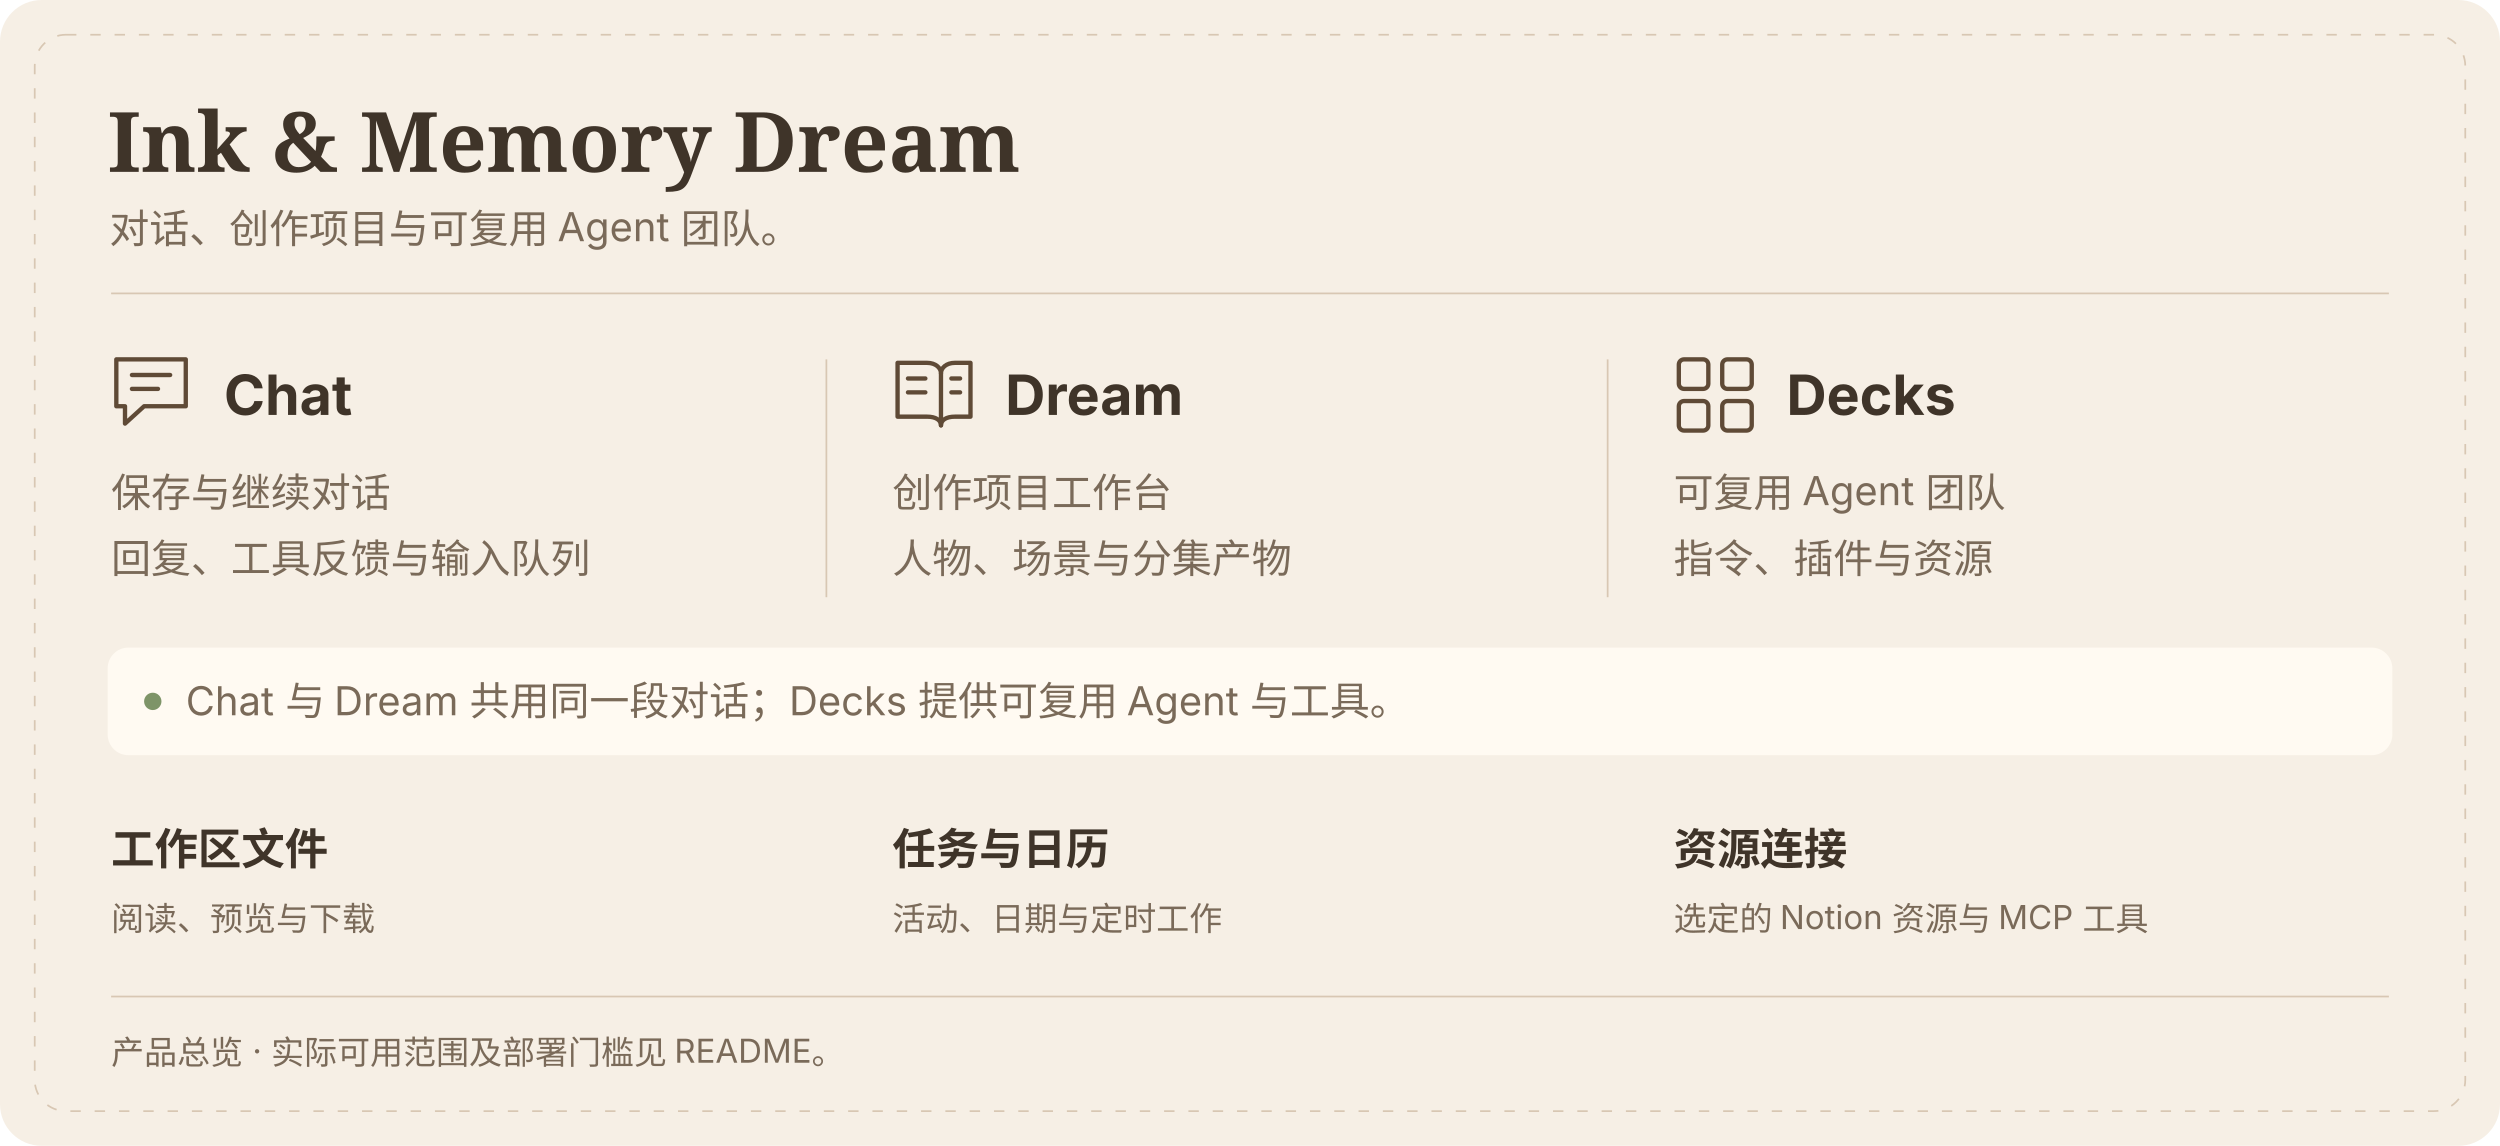
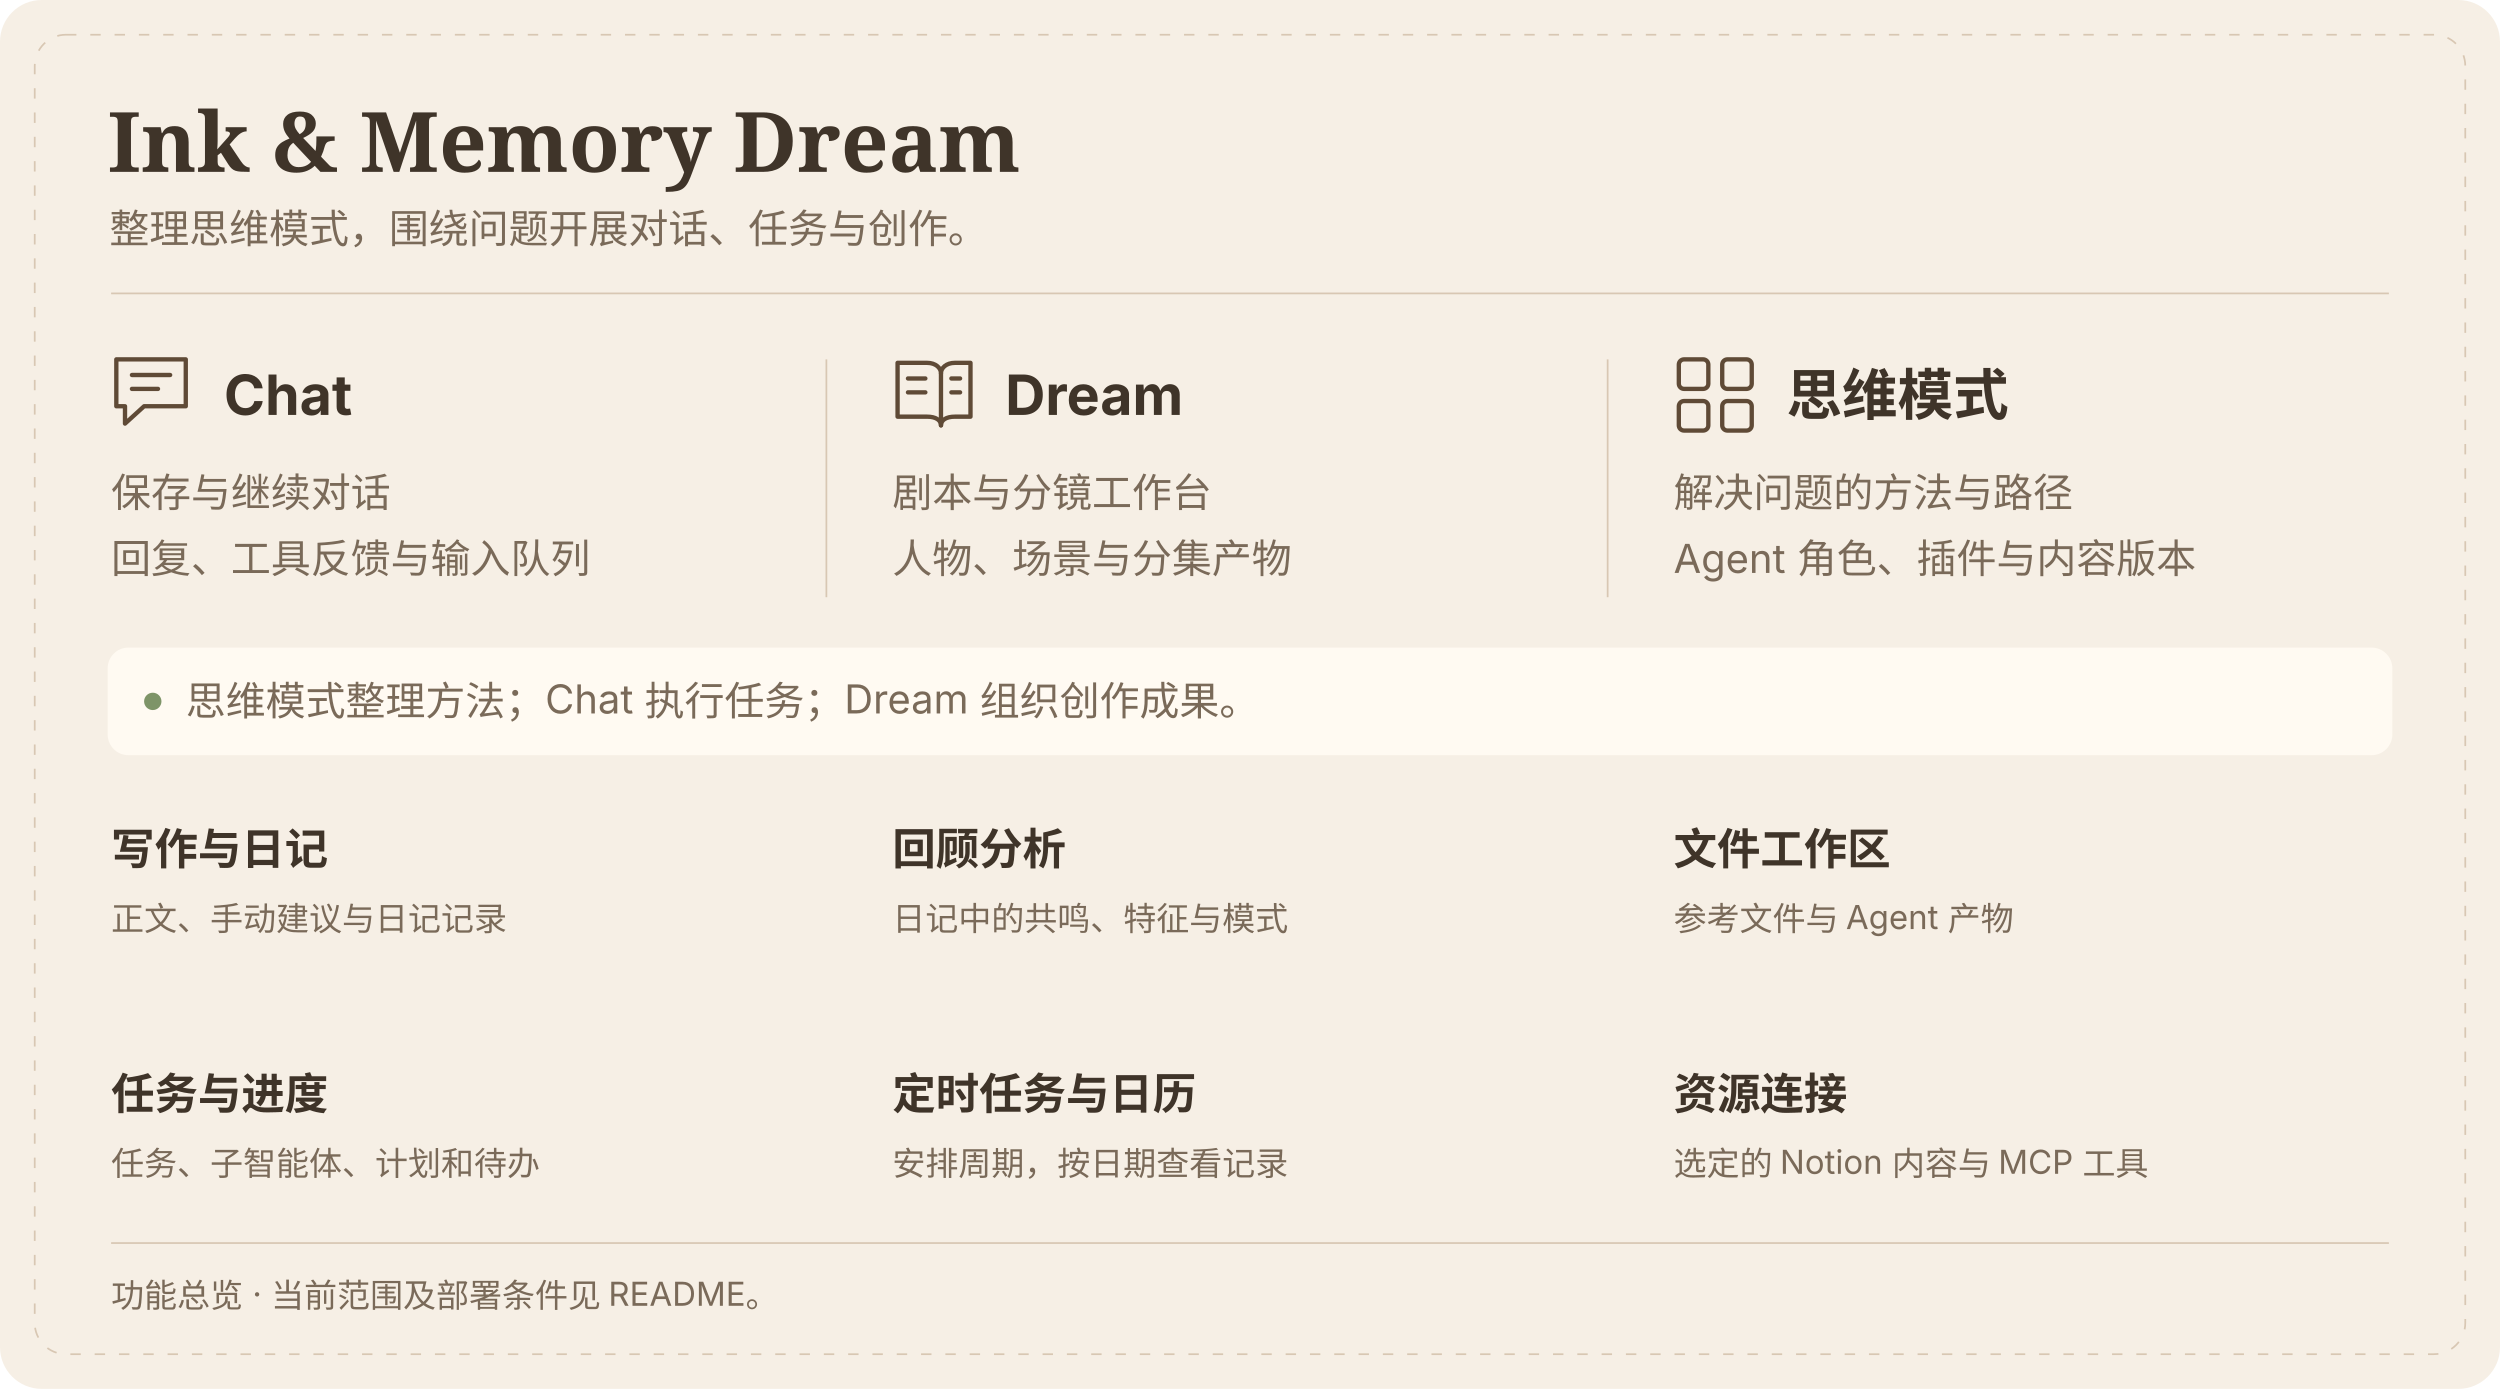
- <svg xmlns="http://www.w3.org/2000/svg" viewBox="0 0 1440 660" role="img" aria-labelledby="title desc" xml:lang="zh">
+ <svg xmlns="http://www.w3.org/2000/svg" viewBox="0 0 1440 800" role="img" aria-labelledby="title desc" xml:lang="zh">
  <defs>
    <style>
text { font-family: -apple-system, BlinkMacSystemFont, 'Segoe UI', 'PingFang SC', 'Microsoft YaHei', sans-serif; fill:#3f3429; }
.brand { font-family: Georgia, 'Songti SC', serif; font-size:48px; font-weight:700; }
.heading { font-size:32px; font-weight:650; }
.copy { font-size:23px; fill:#7a6a59; }
.small { font-size:19px; fill:#7a6a59; }
</style>
  </defs>
-   <rect width="1440" height="660" rx="24" fill="#f6efe5" />
-   <rect x="20" y="20" width="1400" height="620" rx="18" fill="none" stroke="#d8c7b3" stroke-dasharray="6 8" />
+   <rect width="1440" height="800" rx="24" fill="#f6efe5" />
+   <rect x="20" y="20" width="1400" height="760" rx="18" fill="none" stroke="#d8c7b3" stroke-dasharray="6 8" />
  <text x="62" y="99" class="brand">Ink &amp; Memory Dream</text>
-   <text x="63" y="140" class="copy">对话、创作项目与可复用 Agent 团队。</text>
+   <text x="63" y="140" class="copy">整理思维模式，围绕问题开展对话、任务与创作。</text>
  <path d="M64 169h1312" stroke="#d8c7b3" />
  <g transform="translate(64 203)" fill="none" stroke="#5f4a36" stroke-width="2.5" stroke-linecap="round" stroke-linejoin="round">
    <path d="M3 4h40v27H19L8 41V31H3z" />
    <path d="M12 13h22M12 21h15" />
  </g>
  <text x="129" y="239" class="heading">Chat</text>
  <text x="64" y="292" class="copy">保存与继续对话</text>
  <text x="64" y="330" class="copy">回复、工具反馈与输入队列</text>
  <path d="M476 207v137" stroke="#d8c7b3" />
  <g transform="translate(514 203)" fill="none" stroke="#5f4a36" stroke-width="2.5" stroke-linecap="round" stroke-linejoin="round">
    <path d="M3 6h17c5 0 8 3 8 6 0-3 3-6 8-6h9v31h-9c-5 0-8 2-8 5 0-3-3-5-8-5H3z" />
    <path d="M28 12v30M9 15h10M9 23h10M34 15h5M34 23h5" />
  </g>
  <text x="579" y="239" class="heading">Dream</text>
-   <text x="514" y="292" class="copy">创作项目工作台</text>
+   <text x="514" y="292" class="copy">剧本与分镜工作台</text>
  <text x="514" y="330" class="copy">人物、场景与分集产物</text>
  <path d="M926 207v137" stroke="#d8c7b3" />
  <g transform="translate(964 203)" fill="none" stroke="#5f4a36" stroke-width="2.5" stroke-linecap="round" stroke-linejoin="round">
    <rect x="3" y="4" width="17" height="17" rx="3" />
    <rect x="28" y="4" width="17" height="17" rx="3" />
    <rect x="3" y="28" width="17" height="17" rx="3" />
    <rect x="28" y="28" width="17" height="17" rx="3" />
  </g>
-   <text x="1029" y="239" class="heading">Decks</text>
-   <text x="964" y="292" class="copy">可复用 Agent 团队</text>
-   <text x="964" y="330" class="copy">指令、插件与资源</text>
+   <text x="1029" y="239" class="heading">思维模式</text>
+   <text x="964" y="292" class="copy">解决问题的方法与路径</text>
+   <text x="964" y="330" class="copy">Agent 角色、插件与内容版本</text>
  <rect x="62" y="373" width="1316" height="62" rx="12" fill="#fffaf2" />
  <circle cx="88" cy="404" r="5" fill="#7e9468" />
-   <text x="107" y="412" class="copy">Chat 与 Dream 共用同一段对话；Decks 提供可复用 Agent 与工具。</text>
-   <text x="64" y="498" font-size="25" font-weight="650">工作区文件</text>
-   <text x="64" y="536" class="small">阅读、预览与下载</text>
-   <text x="514" y="498" font-size="25" font-weight="650">任务与日历</text>
-   <text x="514" y="536" class="small">活动、日期与定时工作</text>
-   <text x="964" y="498" font-size="25" font-weight="650">资源连接</text>
-   <text x="964" y="536" class="small">选定的 Notion 资源与 MCP 工具</text>
-   <path d="M64 574h1312" stroke="#d8c7b3" />
-   <text x="64" y="613" class="small">产品总览 · 实际可用范围及部署门槛见 README。</text>
+   <text x="107" y="412" class="copy">思维模式整理方法；Chat 执行任务；Dream 组织创作成果。</text>
+   <text x="64" y="498" font-size="25" font-weight="650">写作与日记</text>
+   <text x="64" y="536" class="small">正文、手动建议与日记记录</text>
+   <text x="514" y="498" font-size="25" font-weight="650">回顾分析</text>
+   <text x="514" y="536" class="small">日记中的共鸣、特征与模式</text>
+   <text x="964" y="498" font-size="25" font-weight="650">文件工作区</text>
+   <text x="964" y="536" class="small">参考文件与 Agent 产物</text>
+   <text x="64" y="639" font-size="25" font-weight="650">任务与进度</text>
+   <text x="64" y="677" class="small">任务、子智能体、计划和待办</text>
+   <text x="514" y="639" font-size="25" font-weight="650">定时任务与日历</text>
+   <text x="514" y="677" class="small">安排周期，按日期查看记录</text>
+   <text x="964" y="639" font-size="25" font-weight="650">资源连接</text>
+   <text x="964" y="677" class="small">选定的 Notion 内容与 MCP 工具</text>
+   <path d="M64 716h1312" stroke="#d8c7b3" />
+   <text x="64" y="753" class="small">功能总览 · 当前范围及部署条件见 README。</text>
</svg>
